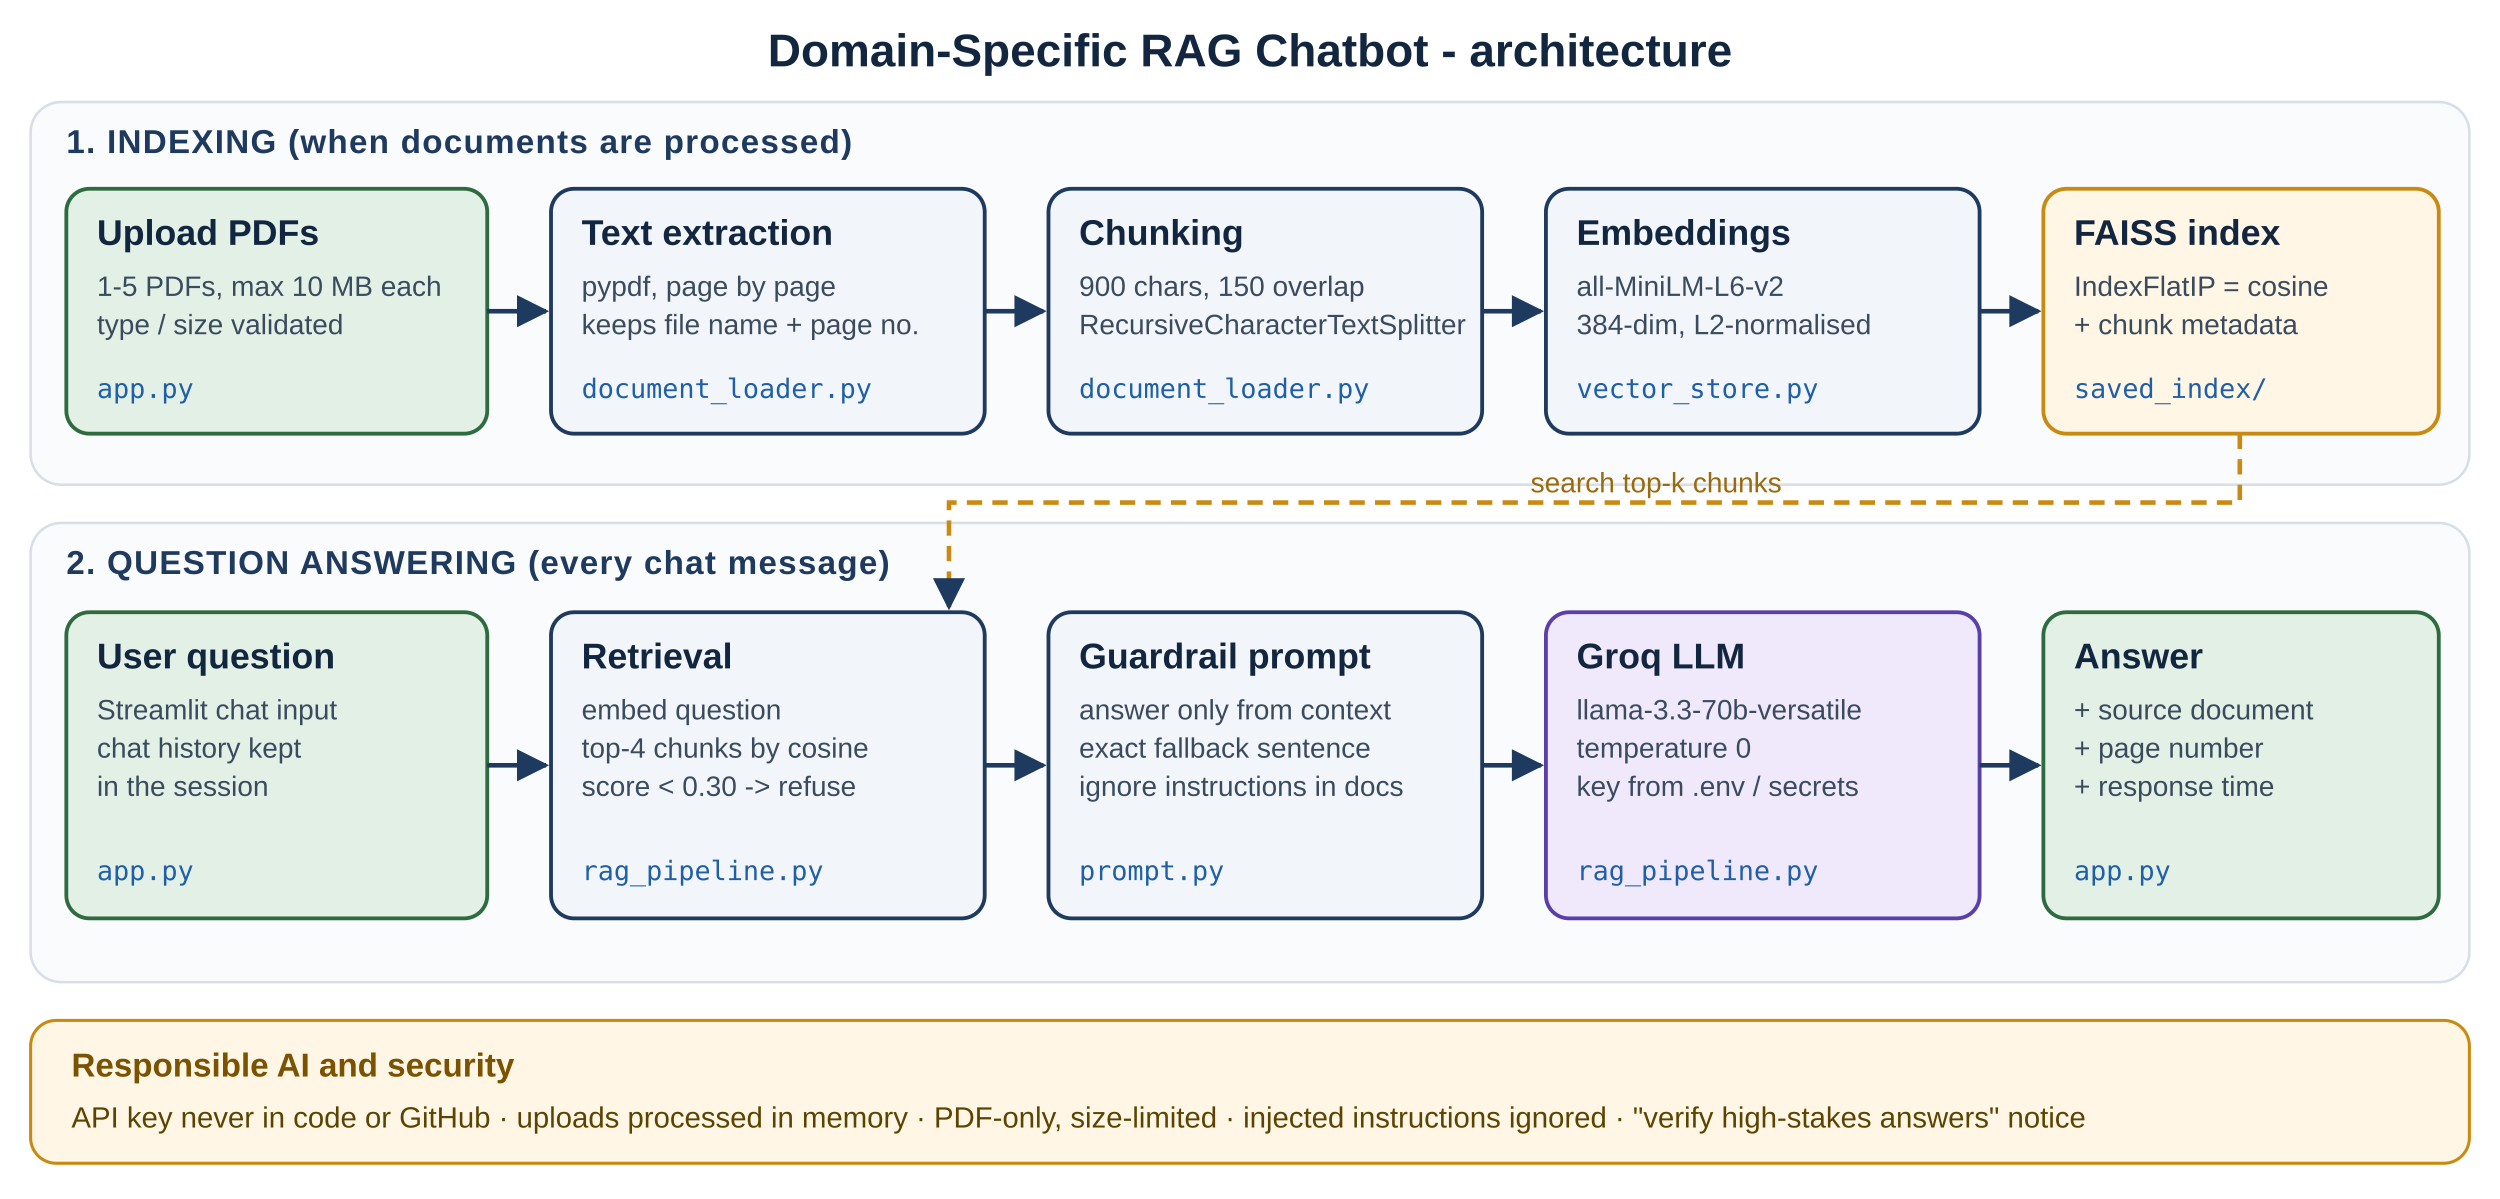
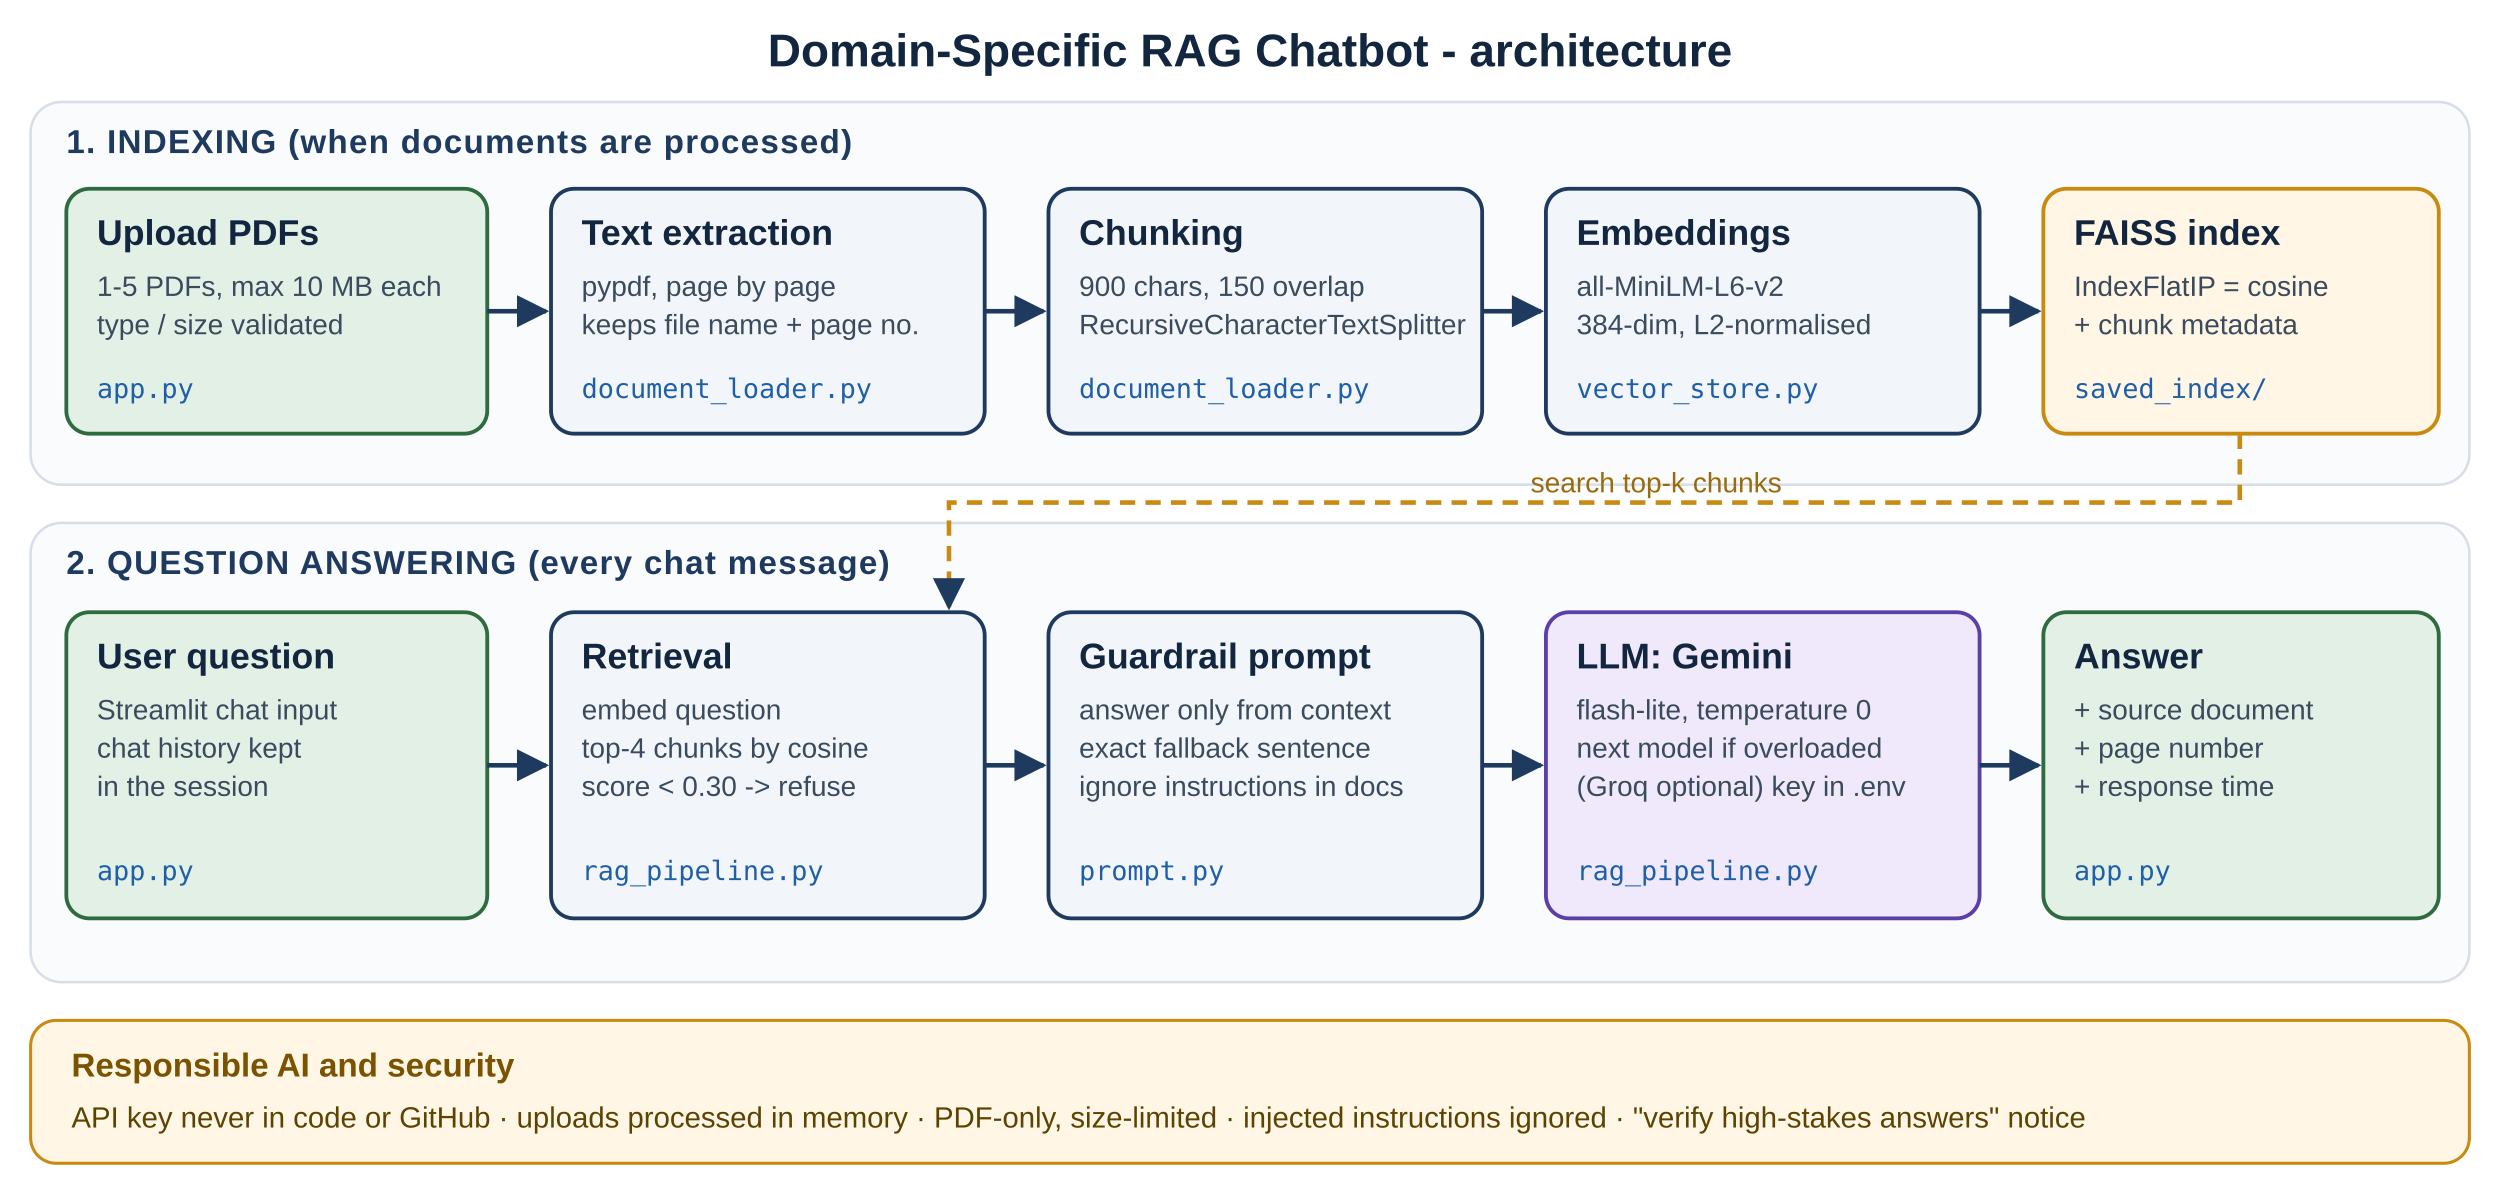
<svg xmlns="http://www.w3.org/2000/svg" viewBox="0 0 980 470" width="980" height="470" font-family="Segoe UI, Arial, sans-serif">
  <defs>
    <marker id="a" viewBox="0 0 10 10" refX="9" refY="5" markerWidth="7" markerHeight="7" orient="auto-start-reverse">
      <path d="M0,0 L10,5 L0,10 z" fill="#1f3a5f" />
    </marker>
    <style>
      .box { fill:#f2f6fb; stroke:#1f3a5f; stroke-width:1.5; }
      .llm { fill:#efe9fb; stroke:#5b3fa8; stroke-width:1.5; }
      .db  { fill:#fff6e5; stroke:#c98a12; stroke-width:1.5; }
      .ui  { fill:#e3f0e6; stroke:#2e6b3f; stroke-width:1.5; }
      .t { font-size:14px; font-weight:600; fill:#12263f; }
      .s { font-size:11px; fill:#3b4b5e; }
      .f { font-size:10.5px; fill:#1f5fa8; font-family:Consolas, monospace; }
      .lane { font-size:13px; font-weight:700; fill:#1f3a5f; letter-spacing:.5px; }
      .flow { stroke:#1f3a5f; stroke-width:1.8; fill:none; marker-end:url(#a); }
      .dash { stroke:#c98a12; stroke-width:1.8; fill:none; stroke-dasharray:6 4; marker-end:url(#a); }
    </style>
  </defs>
  <text x="490" y="26" text-anchor="middle" font-size="18" font-weight="700" fill="#12263f">Domain-Specific RAG Chatbot - architecture</text>
  <rect x="12" y="40" width="956" height="150" rx="12" fill="#fafbfd" stroke="#d7dee8" />
  <text class="lane" x="26" y="60">1. INDEXING (when documents are processed)</text>
  <rect class="ui" x="26" y="74" width="165" height="96" rx="9" />
  <text class="t" x="38" y="96">Upload PDFs</text>
  <text class="s" x="38" y="116">1-5 PDFs, max 10 MB each</text>
  <text class="s" x="38" y="131">type / size validated</text>
  <text class="f" x="38" y="156">app.py</text>
  <rect class="box" x="216" y="74" width="170" height="96" rx="9" />
  <text class="t" x="228" y="96">Text extraction</text>
  <text class="s" x="228" y="116">pypdf, page by page</text>
  <text class="s" x="228" y="131">keeps file name + page no.</text>
  <text class="f" x="228" y="156">document_loader.py</text>
  <rect class="box" x="411" y="74" width="170" height="96" rx="9" />
  <text class="t" x="423" y="96">Chunking</text>
  <text class="s" x="423" y="116">900 chars, 150 overlap</text>
  <text class="s" x="423" y="131">RecursiveCharacterTextSplitter</text>
  <text class="f" x="423" y="156">document_loader.py</text>
  <rect class="box" x="606" y="74" width="170" height="96" rx="9" />
  <text class="t" x="618" y="96">Embeddings</text>
  <text class="s" x="618" y="116">all-MiniLM-L6-v2</text>
  <text class="s" x="618" y="131">384-dim, L2-normalised</text>
  <text class="f" x="618" y="156">vector_store.py</text>
  <rect class="db" x="801" y="74" width="155" height="96" rx="9" />
  <text class="t" x="813" y="96">FAISS index</text>
  <text class="s" x="813" y="116">IndexFlatIP = cosine</text>
  <text class="s" x="813" y="131">+ chunk metadata</text>
  <text class="f" x="813" y="156">saved_index/</text>
  <path class="flow" d="M191,122 L214,122" />
  <path class="flow" d="M386,122 L409,122" />
  <path class="flow" d="M581,122 L604,122" />
  <path class="flow" d="M776,122 L799,122" />
  <rect x="12" y="205" width="956" height="180" rx="12" fill="#fafbfd" stroke="#d7dee8" />
  <text class="lane" x="26" y="225">2. QUESTION ANSWERING (every chat message)</text>
  <rect class="ui" x="26" y="240" width="165" height="120" rx="9" />
  <text class="t" x="38" y="262">User question</text>
  <text class="s" x="38" y="282">Streamlit chat input</text>
  <text class="s" x="38" y="297">chat history kept</text>
  <text class="s" x="38" y="312">in the session</text>
  <text class="f" x="38" y="345">app.py</text>
  <rect class="box" x="216" y="240" width="170" height="120" rx="9" />
  <text class="t" x="228" y="262">Retrieval</text>
  <text class="s" x="228" y="282">embed question</text>
  <text class="s" x="228" y="297">top-4 chunks by cosine</text>
  <text class="s" x="228" y="312">score &lt; 0.30 -&gt; refuse</text>
  <text class="f" x="228" y="345">rag_pipeline.py</text>
  <rect class="box" x="411" y="240" width="170" height="120" rx="9" />
  <text class="t" x="423" y="262">Guardrail prompt</text>
  <text class="s" x="423" y="282">answer only from context</text>
  <text class="s" x="423" y="297">exact fallback sentence</text>
  <text class="s" x="423" y="312">ignore instructions in docs</text>
  <text class="f" x="423" y="345">prompt.py</text>
  <rect class="llm" x="606" y="240" width="170" height="120" rx="9" />
-   <text class="t" x="618" y="262">Groq LLM</text>
-   <text class="s" x="618" y="282">llama-3.3-70b-versatile</text>
-   <text class="s" x="618" y="297">temperature 0</text>
-   <text class="s" x="618" y="312">key from .env / secrets</text>
+   <text class="t" x="618" y="262">LLM: Gemini</text>
+   <text class="s" x="618" y="282">flash-lite, temperature 0</text>
+   <text class="s" x="618" y="297">next model if overloaded</text>
+   <text class="s" x="618" y="312">(Groq optional) key in .env</text>
  <text class="f" x="618" y="345">rag_pipeline.py</text>
  <rect class="ui" x="801" y="240" width="155" height="120" rx="9" />
  <text class="t" x="813" y="262">Answer</text>
  <text class="s" x="813" y="282">+ source document</text>
  <text class="s" x="813" y="297">+ page number</text>
  <text class="s" x="813" y="312">+ response time</text>
  <text class="f" x="813" y="345">app.py</text>
  <path class="flow" d="M191,300 L214,300" />
  <path class="flow" d="M386,300 L409,300" />
  <path class="flow" d="M581,300 L604,300" />
  <path class="flow" d="M776,300 L799,300" />
  <path class="dash" d="M878,170 L878,197 L372,197 L372,238" />
  <text x="600" y="193" font-size="11" fill="#9a6a0c">search top-k chunks</text>
  <rect x="12" y="400" width="956" height="56" rx="10" fill="#fff6e5" stroke="#c98a12" stroke-width="1.2" />
  <text x="28" y="422" font-size="13" font-weight="600" fill="#7a5200">Responsible AI and security</text>
  <text x="28" y="442" font-size="11.5" fill="#5c4300">API key never in code or GitHub  ·  uploads processed in memory  ·  PDF-only, size-limited  ·  injected instructions ignored  ·  "verify high-stakes answers" notice</text>
</svg>
